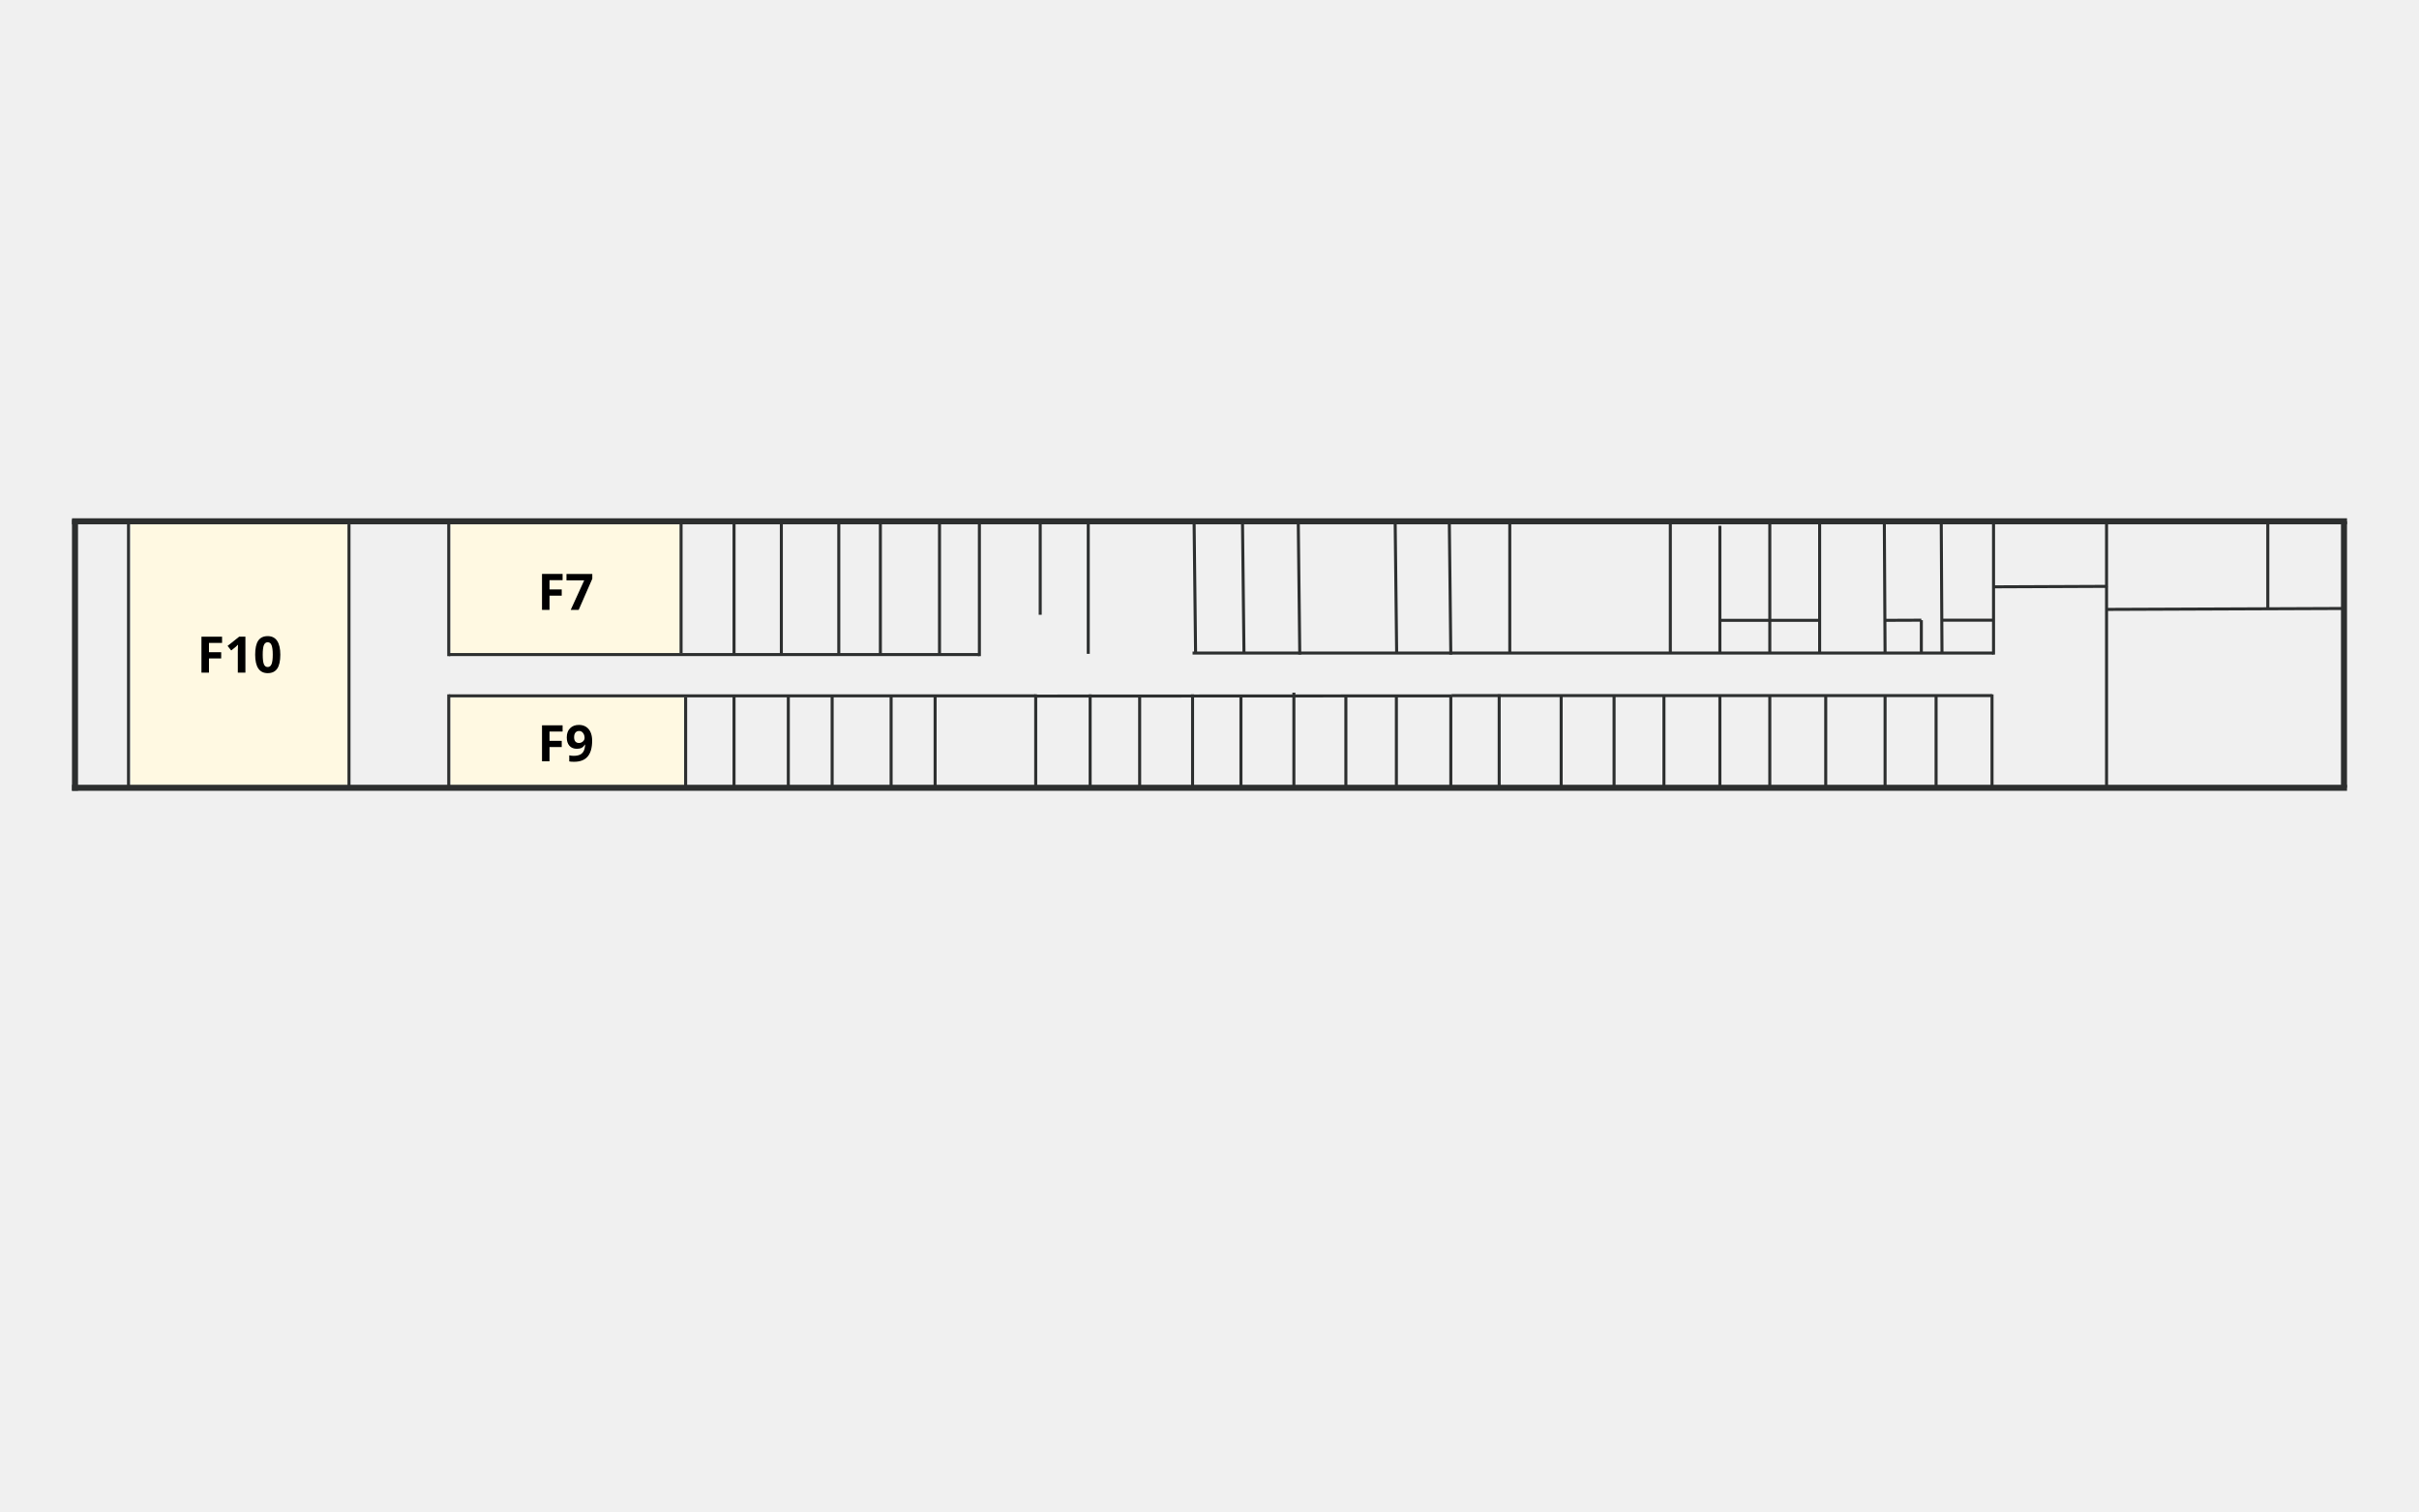
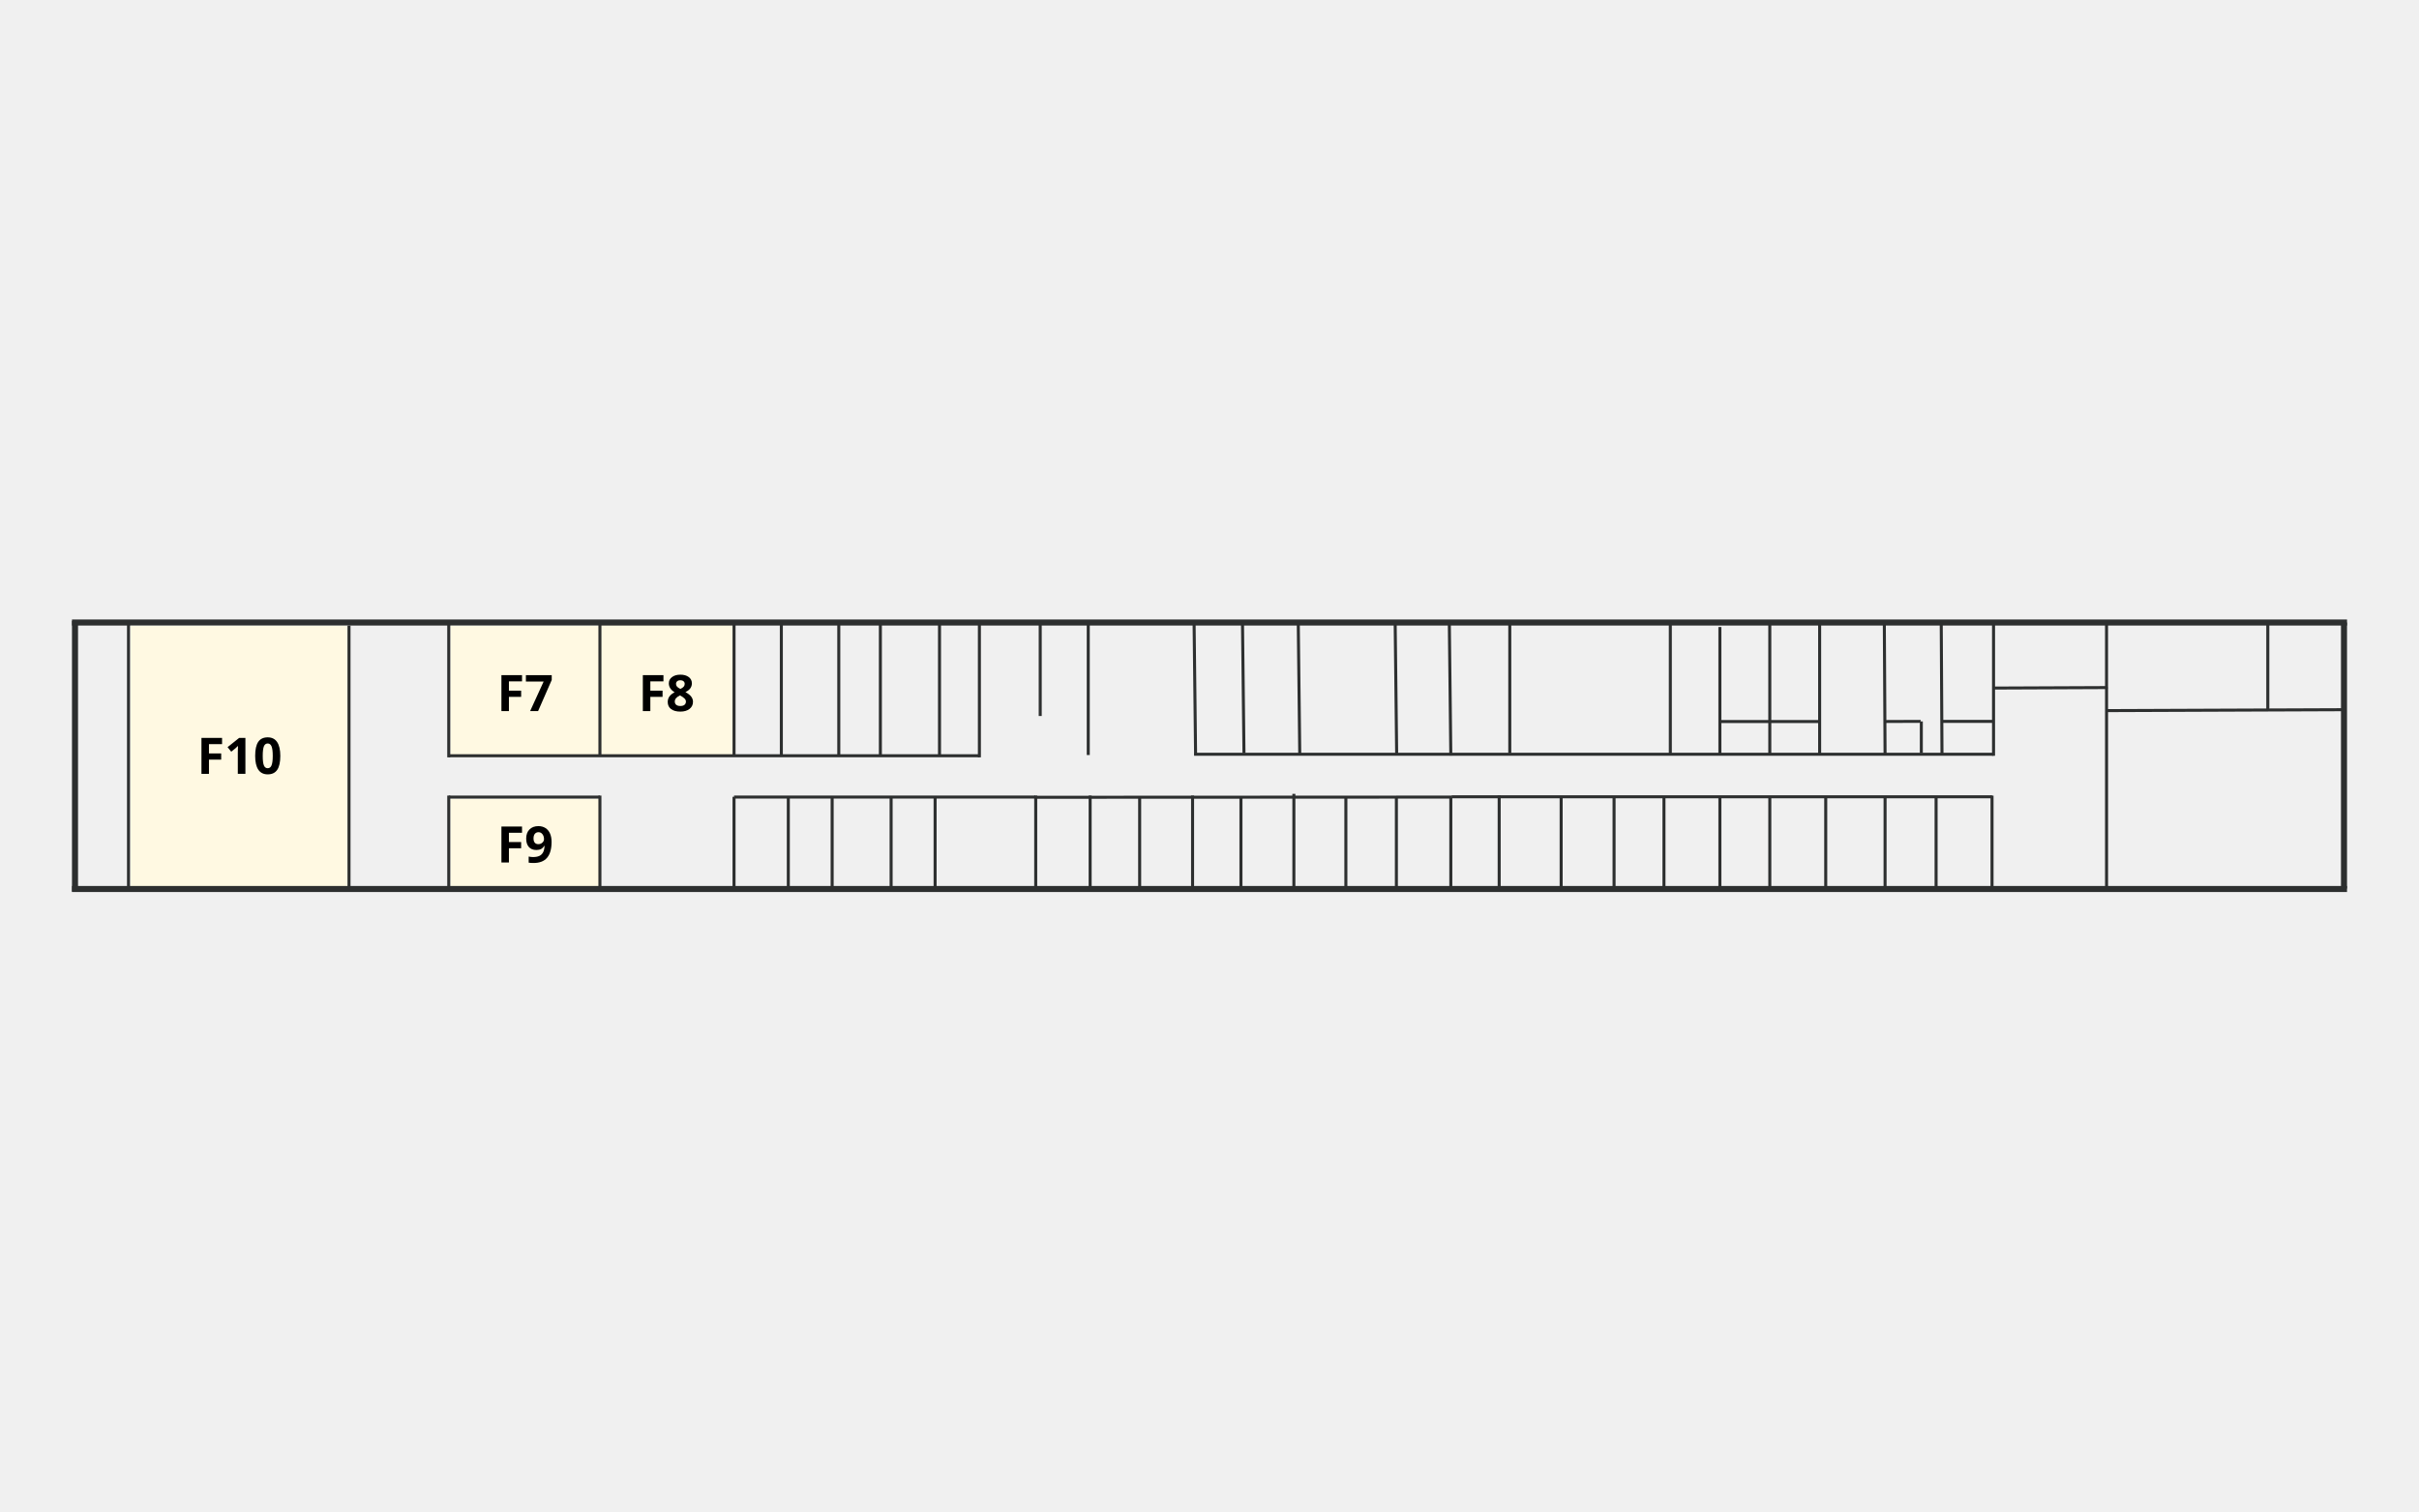
<svg xmlns="http://www.w3.org/2000/svg" width="1600" height="1000" viewBox="0 0 1600 1000" fill="none">
-   <path d="M47.615 344.891L1552.39 344.891" stroke="#2D2F2F" stroke-width="4" />
-   <mask id="mask0_12_444" style="mask-type:luminance" maskUnits="userSpaceOnUse" x="86" y="346" width="145" height="174">
-     <path d="M86.203 346.901H230.844V519.828H86.203V346.901Z" fill="white" />
+   <mask id="mask0_12_444" style="mask-type:luminance" maskUnits="userSpaceOnUse" x="396" y="412" width="90" height="88">
+     <path d="M396.807 412.297H485.516V499.479H396.807V412.297Z" fill="white" />
  </mask>
  <g mask="url(#mask0_12_444)">
-     <path d="M86.203 346.901H230.844V519.797H86.203V346.901Z" fill="#FFF9E2" />
+     <path d="M396.807 412.297H485.354V499.479H396.807V412.297Z" fill="#FFF9E2" />
  </g>
-   <mask id="mask1_12_444" style="mask-type:luminance" maskUnits="userSpaceOnUse" x="297" y="461" width="157" height="59">
-     <path d="M297.833 461.365H453.516V519.938H297.833V461.365Z" fill="white" />
+   <path d="M47.615 411.849L1552.39 411.849" stroke="#2D2F2F" stroke-width="4" />
+   <mask id="mask1_12_444" style="mask-type:luminance" maskUnits="userSpaceOnUse" x="86" y="413" width="145" height="174">
+     <path d="M86.203 413.859H230.844V586.786H86.203V413.859Z" fill="white" />
  </mask>
  <g mask="url(#mask1_12_444)">
-     <path d="M297.833 461.365H453.417V519.938H297.833V461.365Z" fill="#FFF9E2" />
+     <path d="M86.203 413.859H230.844V586.755H86.203V413.859Z" fill="#FFF9E2" />
  </g>
-   <path d="M47.615 521.193L1552.39 521.193" stroke="#2D2F2F" stroke-width="4" />
-   <path d="M49.609 343.844V523.146" stroke="#2D2F2F" stroke-width="4" />
-   <path d="M1550.39 344.891V521.198" stroke="#2D2F2F" stroke-width="4" />
-   <mask id="mask2_12_444" style="mask-type:luminance" maskUnits="userSpaceOnUse" x="297" y="346" width="154" height="89">
-     <path d="M297.833 346.901H450.49V434.083H297.833V346.901Z" fill="white" />
+   <mask id="mask2_12_444" style="mask-type:luminance" maskUnits="userSpaceOnUse" x="297" y="528" width="100" height="59">
+     <path d="M297.833 528.323H396.807V586.896H297.833V528.323Z" fill="white" />
  </mask>
  <g mask="url(#mask2_12_444)">
-     <path d="M297.833 346.901H450.406V434.083H297.833V346.901Z" fill="#FFF9E2" />
+     <path d="M297.833 528.323H396.906V586.896H297.833V528.323Z" fill="#FFF9E2" />
  </g>
-   <path d="M296.833 433.031L647.802 433.042" stroke="#2D2F2F" stroke-width="2" />
-   <path d="M296.833 460.365H685.052" stroke="#2D2F2F" stroke-width="2" />
-   <path d="M788.802 432.042H1318.6" stroke="#2D2F2F" stroke-width="2" />
-   <path d="M960.083 460.188H1317.6" stroke="#2D2F2F" stroke-width="2" />
-   <path d="M296.823 344.453V434.094" stroke="#2D2F2F" stroke-width="2" />
-   <path d="M516.802 345.901V432.578" stroke="#2D2F2F" stroke-width="2" />
-   <path d="M647.797 346.38V434.089" stroke="#2D2F2F" stroke-width="2" />
-   <path d="M719.802 344.911L719.802 432.557" stroke="#2D2F2F" stroke-width="2" />
-   <path d="M958.615 344.922L959.615 433.073" stroke="#2D2F2F" stroke-width="2" />
-   <path d="M1104.8 344.917V432.047" stroke="#2D2F2F" stroke-width="2" />
-   <path d="M1170.59 344.443V432.052" stroke="#2D2F2F" stroke-width="2" />
-   <path d="M1283.99 344.417L1284.49 432.568" stroke="#2D2F2F" stroke-width="2" />
-   <path d="M1318.59 344.458V433.047" stroke="#2D2F2F" stroke-width="2" />
-   <path d="M296.828 459.385V520.943" stroke="#2D2F2F" stroke-width="2" />
-   <path d="M453.51 461.292L453.51 520.943" stroke="#2D2F2F" stroke-width="2" />
-   <path d="M485.51 460.193V519.833" stroke="#2D2F2F" stroke-width="2" />
-   <path d="M521.411 460.198L521.411 520.943" stroke="#2D2F2F" stroke-width="2" />
-   <path d="M550.411 460.339V519.943" stroke="#2D2F2F" stroke-width="2" />
-   <path d="M589.411 460.354V519.943" stroke="#2D2F2F" stroke-width="2" />
-   <path d="M618.505 460.37V519.943" stroke="#2D2F2F" stroke-width="2" />
-   <path d="M685.052 459.365V521.224" stroke="#2D2F2F" stroke-width="2" />
-   <path d="M855.802 458.24V520.083" stroke="#2D2F2F" stroke-width="2" />
-   <path d="M1317.59 459.385L1317.59 521.073" stroke="#2D2F2F" stroke-width="2" />
-   <path d="M1280.59 460.193V520.193" stroke="#2D2F2F" stroke-width="2" />
-   <path d="M1246.84 460.188L1246.84 520.083" stroke="#2D2F2F" stroke-width="2" />
-   <path d="M1207.59 460.193L1207.59 520.802" stroke="#2D2F2F" stroke-width="2" />
-   <path d="M1170.59 460.51V520.797" stroke="#2D2F2F" stroke-width="2" />
-   <path d="M1137.59 460.385V521.12" stroke="#2D2F2F" stroke-width="2" />
-   <path d="M1100.59 460.339V520.797" stroke="#2D2F2F" stroke-width="2" />
-   <path d="M1067.59 460.188V521.068" stroke="#2D2F2F" stroke-width="2" />
-   <path d="M991.599 459.365L991.599 521.208" stroke="#2D2F2F" stroke-width="2" />
-   <path d="M959.615 460.188V521.068" stroke="#2D2F2F" stroke-width="2" />
-   <path d="M1318.6 388.25L1393.34 387.932" stroke="#2D2F2F" stroke-width="2" />
-   <path d="M1393.34 403.177L1550.39 402.562" stroke="#2D2F2F" stroke-width="2" />
-   <path d="M1393.34 520.792V387.932" stroke="#2D2F2F" stroke-width="2" />
-   <path d="M1203.57 345.344V432.021" stroke="#2D2F2F" stroke-width="2" />
-   <path d="M688.031 344.885V406.734" stroke="#2D2F2F" stroke-width="2" />
-   <path d="M685.521 460.505L960.083 460.38" stroke="#2D2F2F" stroke-width="2" />
-   <path d="M230.839 346.906V522.036" stroke="#2D2F2F" stroke-width="2" />
-   <path d="M450.49 345.344V432.021" stroke="#2D2F2F" stroke-width="2" />
-   <path d="M485.516 345.901V432.578" stroke="#2D2F2F" stroke-width="2" />
-   <path d="M554.802 345.88V432.557" stroke="#2D2F2F" stroke-width="2" />
-   <path d="M582.302 346.401V433.078" stroke="#2D2F2F" stroke-width="2" />
-   <path d="M621.417 345.88V432.557" stroke="#2D2F2F" stroke-width="2" />
-   <path d="M84.995 344.135V519.828" stroke="#2D2F2F" stroke-width="2" />
-   <path d="M820.802 460.188V522.031" stroke="#2D2F2F" stroke-width="2" />
-   <path d="M788.802 459.38V521.224" stroke="#2D2F2F" stroke-width="2" />
-   <path d="M753.802 460.188V522.031" stroke="#2D2F2F" stroke-width="2" />
-   <path d="M721.052 459.38V521.224" stroke="#2D2F2F" stroke-width="2" />
-   <path d="M890.203 460.198V520.943" stroke="#2D2F2F" stroke-width="2" />
-   <path d="M923.615 460.188V522.031" stroke="#2D2F2F" stroke-width="2" />
-   <path d="M1032.59 460.198V520.943" stroke="#2D2F2F" stroke-width="2" />
-   <path d="M1246.34 344.406L1246.84 432.557" stroke="#2D2F2F" stroke-width="2" />
-   <path d="M1137.59 347.87V432.026" stroke="#2D2F2F" stroke-width="2" />
-   <path d="M998.615 344.37V431.5" stroke="#2D2F2F" stroke-width="2" />
-   <path d="M922.802 344.38L923.802 432.531" stroke="#2D2F2F" stroke-width="2" />
-   <path d="M858.708 344.865L859.708 433.021" stroke="#2D2F2F" stroke-width="2" />
-   <path d="M821.802 343.333L822.802 431.484" stroke="#2D2F2F" stroke-width="2" />
-   <path d="M789.802 344.37L790.802 432.521" stroke="#2D2F2F" stroke-width="2" />
-   <path d="M1393.34 388.245V344.125" stroke="#2D2F2F" stroke-width="2" />
-   <path d="M1499.99 403.172V346.396" stroke="#2D2F2F" stroke-width="2" />
-   <path d="M1284.01 410.302L1318.6 410.302" stroke="#2D2F2F" stroke-width="2" />
-   <path d="M1246.35 410.401L1270.82 410.302" stroke="#2D2F2F" stroke-width="2" />
-   <path d="M1270.82 410.307V431.49" stroke="#2D2F2F" stroke-width="2" />
-   <path d="M1136.97 410.401H1203.57" stroke="#2D2F2F" stroke-width="2" />
-   <path d="M138.214 445.018H133.256V421.226H146.881V425.351H138.214V431.497H146.297V435.601H138.214V445.018Z" fill="black" />
-   <path d="M162.318 445.018H157.297V431.247L157.339 428.976L157.422 426.518C156.589 427.351 156.005 427.903 155.672 428.164L152.943 430.351L150.526 427.33L158.193 421.226H162.318V445.018Z" fill="black" />
-   <path d="M185.404 433.122C185.404 437.278 184.722 440.351 183.362 442.351C181.998 444.351 179.904 445.351 177.071 445.351C174.331 445.351 172.263 444.325 170.862 442.268C169.472 440.2 168.779 437.153 168.779 433.122C168.779 428.929 169.451 425.841 170.8 423.851C172.159 421.851 174.248 420.851 177.071 420.851C179.821 420.851 181.894 421.893 183.3 423.976C184.701 426.059 185.404 429.112 185.404 433.122ZM173.779 433.122C173.779 436.039 174.029 438.132 174.529 439.393C175.029 440.658 175.873 441.289 177.071 441.289C178.248 441.289 179.097 440.653 179.612 439.372C180.138 438.096 180.404 436.013 180.404 433.122C180.404 430.205 180.138 428.112 179.612 426.83C179.081 425.554 178.237 424.914 177.071 424.914C175.888 424.914 175.039 425.554 174.529 426.83C174.029 428.112 173.779 430.205 173.779 433.122Z" fill="black" />
-   <path d="M363.459 403.493H358.501V379.702H372.126V383.827H363.459V389.972H371.543V394.077H363.459V403.493Z" fill="black" />
-   <path d="M377.48 403.493L386.418 383.952H374.688V379.722H391.772V382.889L382.751 403.493H377.48Z" fill="black" />
-   <path d="M363.459 503.651H358.501V479.86H372.126V483.985H363.459V490.131H371.543V494.235H363.459V503.651Z" fill="black" />
-   <path d="M391.668 490.006C391.668 494.703 390.673 498.209 388.688 500.526C386.714 502.834 383.73 503.985 379.73 503.985C378.324 503.985 377.256 503.907 376.522 503.756V499.714C377.438 499.938 378.397 500.047 379.397 500.047C381.074 500.047 382.459 499.808 383.543 499.318C384.626 498.818 385.449 498.042 386.022 496.985C386.605 495.933 386.938 494.474 387.022 492.61H386.834C386.194 493.641 385.464 494.36 384.647 494.776C383.824 495.183 382.798 495.381 381.563 495.381C379.48 495.381 377.839 494.724 376.647 493.401C375.464 492.068 374.876 490.214 374.876 487.839C374.876 485.297 375.595 483.292 377.043 481.818C378.485 480.334 380.459 479.589 382.959 479.589C384.709 479.589 386.24 480 387.563 480.818C388.881 481.641 389.897 482.834 390.605 484.401C391.313 485.974 391.668 487.839 391.668 490.006ZM383.063 483.61C382.022 483.61 381.199 483.974 380.605 484.693C380.022 485.401 379.73 486.433 379.73 487.776C379.73 488.933 379.99 489.849 380.522 490.526C381.063 491.193 381.876 491.526 382.959 491.526C383.97 491.526 384.839 491.193 385.563 490.526C386.298 489.86 386.668 489.089 386.668 488.214C386.668 486.922 386.324 485.834 385.647 484.943C384.964 484.058 384.105 483.61 383.063 483.61Z" fill="black" />
+   <path d="M47.615 588.151L1552.39 588.151" stroke="#2D2F2F" stroke-width="4" />
+   <path d="M49.615 410.807V589.812" stroke="#2D2F2F" stroke-width="3.993" />
+   <path d="M1550.39 411.854V587.859" stroke="#2D2F2F" stroke-width="3.993" />
+   <mask id="mask3_12_444" style="mask-type:luminance" maskUnits="userSpaceOnUse" x="297" y="413" width="100" height="89">
+     <path d="M297.833 413.859H396.807V501.047H297.833V413.859Z" fill="white" />
+   </mask>
+   <g mask="url(#mask3_12_444)">
+     <path d="M297.833 413.859H396.937V501.047H297.833V413.859Z" fill="#FFF9E2" />
+   </g>
+   <path d="M296.833 499.99L647.802 500" stroke="#2D2F2F" stroke-width="2" />
+   <path d="M485.516 527.323H685.052" stroke="#2D2F2F" stroke-width="2" />
+   <path d="M789.802 499.005L1318.6 499.005" stroke="#2D2F2F" stroke-width="2" />
+   <path d="M960.083 527.146H1317.6" stroke="#2D2F2F" stroke-width="2" />
+   <path d="M296.823 411.411V501.052" stroke="#2D2F2F" stroke-width="2" />
+   <path d="M516.802 412.859V499.536" stroke="#2D2F2F" stroke-width="2" />
+   <path d="M647.797 413.339V501.047" stroke="#2D2F2F" stroke-width="2" />
+   <path d="M719.802 411.87L719.802 499.516" stroke="#2D2F2F" stroke-width="2" />
+   <path d="M958.62 411.88L959.615 499.88" stroke="#2D2F2F" stroke-width="1.996" />
+   <path d="M1104.8 411.875V498.88" stroke="#2D2F2F" stroke-width="1.997" />
+   <path d="M1170.59 411.401V499.01" stroke="#2D2F2F" stroke-width="2" />
+   <path d="M1283.99 411.375L1284.49 499.385" stroke="#2D2F2F" stroke-width="1.997" />
+   <path d="M1318.59 411.417V500.005" stroke="#2D2F2F" stroke-width="2" />
+   <path d="M296.828 526.344V587.901" stroke="#2D2F2F" stroke-width="2" />
+   <path d="M396.802 526.344V586.901" stroke="#2D2F2F" stroke-width="2" />
+   <path d="M485.51 527.156V586.792" stroke="#2D2F2F" stroke-width="2" />
+   <path d="M521.411 527.156L521.411 587.906" stroke="#2D2F2F" stroke-width="2" />
+   <path d="M550.411 527.297V586.901" stroke="#2D2F2F" stroke-width="2" />
+   <path d="M589.411 527.312V586.901" stroke="#2D2F2F" stroke-width="2" />
+   <path d="M618.505 527.328V586.901" stroke="#2D2F2F" stroke-width="2" />
+   <path d="M685.052 526.323V588.182" stroke="#2D2F2F" stroke-width="2" />
+   <path d="M855.802 525.198V587.042" stroke="#2D2F2F" stroke-width="2" />
+   <path d="M1317.59 526.349L1317.59 588.031" stroke="#2D2F2F" stroke-width="2" />
+   <path d="M1280.59 527.151V587.156" stroke="#2D2F2F" stroke-width="2" />
+   <path d="M1246.84 527.151L1246.84 587.042" stroke="#2D2F2F" stroke-width="2" />
+   <path d="M1207.59 527.156L1207.59 587.76" stroke="#2D2F2F" stroke-width="2" />
+   <path d="M1170.6 527.469V587.474" stroke="#2D2F2F" stroke-width="1.991" />
+   <path d="M1137.59 527.349V588.078" stroke="#2D2F2F" stroke-width="2" />
+   <path d="M1100.6 527.297V587.302" stroke="#2D2F2F" stroke-width="1.985" />
+   <path d="M1067.59 527.151V588.026" stroke="#2D2F2F" stroke-width="2" />
+   <path d="M991.599 526.323L991.599 588.167" stroke="#2D2F2F" stroke-width="2" />
+   <path d="M959.615 527.151V588.026" stroke="#2D2F2F" stroke-width="2" />
+   <path d="M1318.6 455.208L1393.34 454.891" stroke="#2D2F2F" stroke-width="2" />
+   <path d="M1393.34 470.135L1550.35 469.526" stroke="#2D2F2F" stroke-width="2" />
+   <path d="M1393.34 587.75V454.891" stroke="#2D2F2F" stroke-width="2" />
+   <path d="M1203.57 412.302V498.979" stroke="#2D2F2F" stroke-width="2" />
+   <path d="M688.031 411.844V473.698" stroke="#2D2F2F" stroke-width="2" />
+   <path d="M685.521 527.469L960.083 527.339" stroke="#2D2F2F" stroke-width="2" />
+   <path d="M230.844 413.865V588.87" stroke="#2D2F2F" stroke-width="1.999" />
+   <path d="M396.807 413.302V499.979" stroke="#2D2F2F" stroke-width="2" />
+   <path d="M485.516 412.859V499.536" stroke="#2D2F2F" stroke-width="2" />
+   <path d="M554.802 412.839V499.516" stroke="#2D2F2F" stroke-width="2" />
+   <path d="M582.302 413.359V500.036" stroke="#2D2F2F" stroke-width="2" />
+   <path d="M621.417 412.839V499.516" stroke="#2D2F2F" stroke-width="2" />
+   <path d="M84.995 411.094V586.792" stroke="#2D2F2F" stroke-width="2" />
+   <path d="M820.802 527.146V588.995" stroke="#2D2F2F" stroke-width="2" />
+   <path d="M788.802 526.339V588.182" stroke="#2D2F2F" stroke-width="2" />
+   <path d="M753.802 527.146V588.995" stroke="#2D2F2F" stroke-width="2" />
+   <path d="M721.052 526.339V588.182" stroke="#2D2F2F" stroke-width="2" />
+   <path d="M890.203 527.156V587.906" stroke="#2D2F2F" stroke-width="2" />
+   <path d="M923.615 527.146V588.995" stroke="#2D2F2F" stroke-width="2" />
+   <path d="M1032.59 527.156V587.906" stroke="#2D2F2F" stroke-width="2" />
+   <path d="M1246.34 411.365L1246.84 499.375" stroke="#2D2F2F" stroke-width="1.997" />
+   <path d="M1137.59 414.828V498.844" stroke="#2D2F2F" stroke-width="1.997" />
+   <path d="M998.615 411.328V498.333" stroke="#2D2F2F" stroke-width="1.997" />
+   <path d="M922.802 411.339L923.802 499.333" stroke="#2D2F2F" stroke-width="1.996" />
+   <path d="M858.708 411.828L859.708 499.823" stroke="#2D2F2F" stroke-width="1.996" />
+   <path d="M821.802 410.292L822.802 498.292" stroke="#2D2F2F" stroke-width="1.996" />
+   <path d="M789.802 411.328L790.802 499.323" stroke="#2D2F2F" stroke-width="1.996" />
+   <path d="M1393.33 455.203V411.193" stroke="#2D2F2F" stroke-width="1.995" />
+   <path d="M1499.99 470.13V413.354" stroke="#2D2F2F" stroke-width="2" />
+   <path d="M1284.01 477.26L1318.6 477.26" stroke="#2D2F2F" stroke-width="2" />
+   <path d="M1246.35 477.339L1270.35 477.245" stroke="#2D2F2F" stroke-width="1.962" />
+   <path d="M1270.82 477.271V498.281" stroke="#2D2F2F" stroke-width="1.984" />
+   <path d="M1136.97 477.359H1203.57" stroke="#2D2F2F" stroke-width="2" />
+   <path d="M138.214 511.977H133.256V488.186H146.881V492.311H138.214V498.457H146.297V502.561H138.214V511.977Z" fill="black" />
+   <path d="M162.318 511.977H157.297V498.207L157.339 495.936L157.422 493.477C156.589 494.311 156.005 494.863 155.672 495.123L152.943 497.311L150.526 494.29L158.193 488.186H162.318V511.977Z" fill="black" />
+   <path d="M185.404 500.082C185.404 504.238 184.722 507.311 183.362 509.311C181.998 511.311 179.904 512.311 177.071 512.311C174.331 512.311 172.263 511.285 170.862 509.227C169.472 507.16 168.779 504.113 168.779 500.082C168.779 495.889 169.451 492.8 170.8 490.811C172.159 488.811 174.248 487.811 177.071 487.811C179.821 487.811 181.894 488.852 183.3 490.936C184.701 493.019 185.404 496.071 185.404 500.082ZM173.779 500.082C173.779 502.998 174.029 505.092 174.529 506.352C175.029 507.618 175.873 508.248 177.071 508.248C178.248 508.248 179.097 507.613 179.612 506.332C180.138 505.055 180.404 502.972 180.404 500.082C180.404 497.165 180.138 495.071 179.612 493.79C179.081 492.514 178.237 491.873 177.071 491.873C175.888 491.873 175.039 492.514 174.529 493.79C174.029 495.071 173.779 497.165 173.779 500.082Z" fill="black" />
+   <path d="M336.618 470.453H331.66V446.661H345.285V450.786H336.618V456.932H344.701V461.036H336.618V470.453Z" fill="black" />
+   <path d="M350.639 470.453L359.576 450.911H347.847V446.682H364.93V449.849L355.91 470.453H350.639Z" fill="black" />
+   <path d="M336.618 570.611H331.66V546.819H345.285V550.944H336.618V557.09H344.701V561.194H336.618V570.611Z" fill="black" />
+   <path d="M364.826 556.965C364.826 561.663 363.831 565.168 361.847 567.486C359.873 569.793 356.889 570.944 352.889 570.944C351.482 570.944 350.415 570.866 349.68 570.715V566.673C350.597 566.897 351.555 567.007 352.555 567.007C354.232 567.007 355.618 566.767 356.701 566.278C357.785 565.778 358.607 565.002 359.18 563.944C359.764 562.892 360.097 561.434 360.18 559.569H359.993C359.352 560.6 358.623 561.319 357.805 561.736C356.982 562.142 355.956 562.34 354.722 562.34C352.639 562.34 350.998 561.684 349.805 560.361C348.623 559.028 348.035 557.173 348.035 554.798C348.035 552.257 348.753 550.252 350.201 548.778C351.644 547.293 353.618 546.548 356.118 546.548C357.868 546.548 359.399 546.96 360.722 547.778C362.04 548.6 363.055 549.793 363.764 551.361C364.472 552.934 364.826 554.798 364.826 556.965ZM356.222 550.569C355.18 550.569 354.357 550.934 353.764 551.653C353.18 552.361 352.889 553.392 352.889 554.736C352.889 555.892 353.149 556.809 353.68 557.486C354.222 558.153 355.035 558.486 356.118 558.486C357.128 558.486 357.998 558.153 358.722 557.486C359.456 556.819 359.826 556.048 359.826 555.173C359.826 553.882 359.482 552.793 358.805 551.903C358.123 551.017 357.264 550.569 356.222 550.569Z" fill="black" />
+   <path d="M430.156 470.453H425.197V446.661H438.822V450.786H430.156V456.932H438.239V461.036H430.156V470.453Z" fill="black" />
+   <path d="M450.03 446.349C452.306 446.349 454.14 446.87 455.53 447.911C456.931 448.942 457.634 450.338 457.634 452.099C457.634 453.307 457.291 454.39 456.614 455.349C455.947 456.297 454.864 457.14 453.364 457.89C455.14 458.849 456.416 459.849 457.197 460.89C457.973 461.922 458.364 463.052 458.364 464.286C458.364 466.245 457.598 467.823 456.072 469.015C454.541 470.198 452.53 470.786 450.03 470.786C447.416 470.786 445.369 470.234 443.884 469.12C442.395 468.01 441.655 466.442 441.655 464.411C441.655 463.052 442.015 461.849 442.739 460.807C443.457 459.755 444.619 458.823 446.218 458.015C444.853 457.156 443.874 456.239 443.28 455.265C442.681 454.297 442.384 453.224 442.384 452.057C442.384 450.364 443.093 448.989 444.509 447.932C445.926 446.88 447.765 446.349 450.03 446.349ZM446.322 464.12C446.322 465.052 446.64 465.781 447.28 466.307C447.931 466.823 448.827 467.078 449.968 467.078C451.218 467.078 452.145 466.817 452.759 466.286C453.384 465.745 453.697 465.036 453.697 464.161C453.697 463.427 453.384 462.745 452.759 462.12C452.145 461.484 451.155 460.802 449.78 460.078C447.473 461.151 446.322 462.495 446.322 464.12ZM449.989 450.036C449.14 450.036 448.452 450.26 447.926 450.703C447.395 451.135 447.134 451.718 447.134 452.453C447.134 453.109 447.343 453.692 447.759 454.203C448.176 454.718 448.931 455.245 450.03 455.786C451.082 455.286 451.822 454.781 452.239 454.265C452.666 453.739 452.884 453.135 452.884 452.453C452.884 451.703 452.614 451.114 452.072 450.682C451.53 450.255 450.832 450.036 449.989 450.036Z" fill="black" />
+   <path d="M296.833 527.339H396.807" stroke="#2D2F2F" stroke-width="2" />
</svg>
